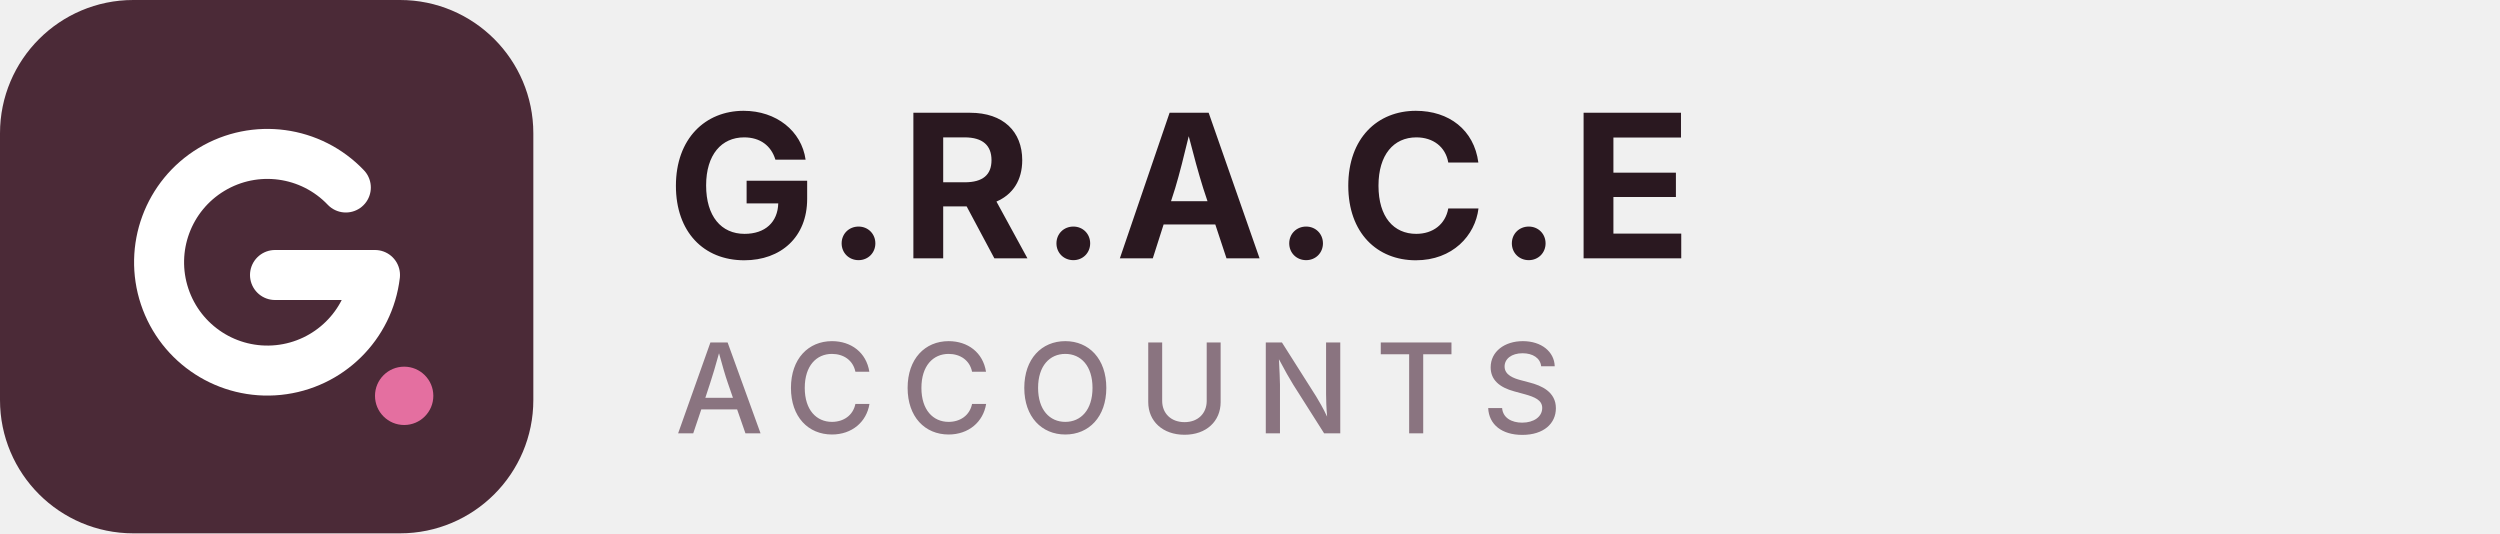
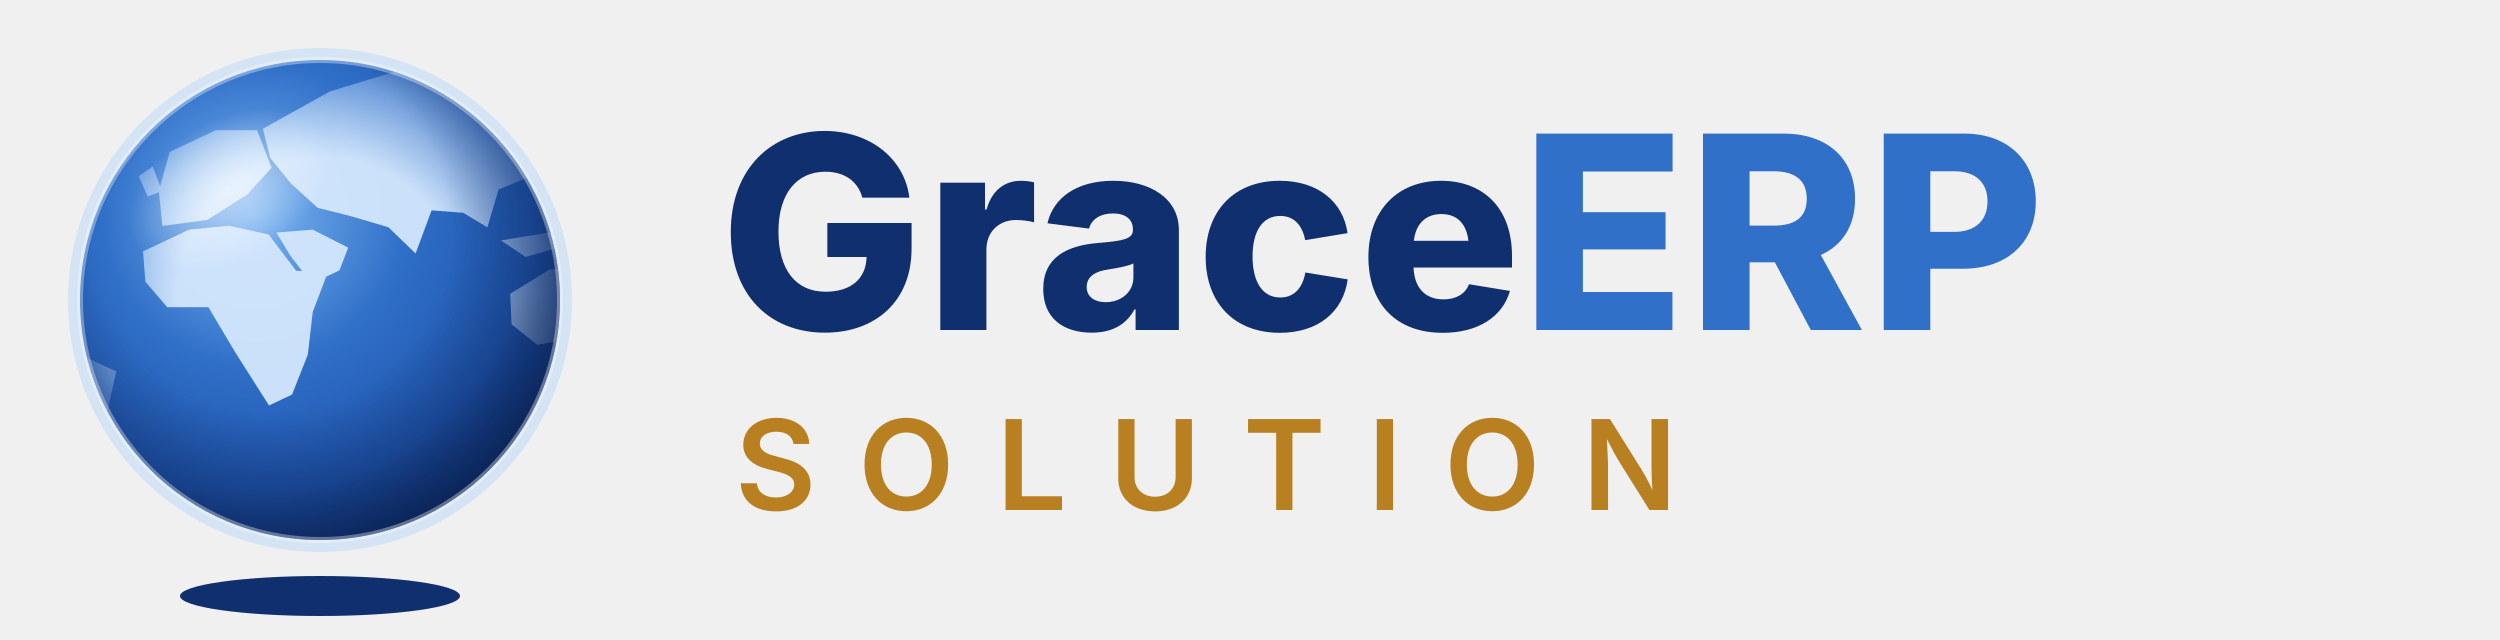
- <svg xmlns="http://www.w3.org/2000/svg" viewBox="0 0 300 64" role="img" aria-label="G.R.A.C.E accounts">
-   <rect width="64" height="64" rx="16" fill="#4B2A37" />
-   <path d="M41.5 22.5A13 13 0 1 0 45 33H33" fill="none" stroke="#FFFFFF" stroke-width="6" stroke-linecap="round" stroke-linejoin="round" />
-   <circle cx="48.5" cy="47.5" r="3.5" fill="#E46FA0" />
-   <text x="80" y="31" font-family="Inter, 'Segoe UI', Arial, sans-serif" font-size="24" font-weight="700" fill="#2A1820" letter-spacing="1">G.R.A.C.E</text>
-   <text x="81" y="52" font-family="Inter, 'Segoe UI', Arial, sans-serif" font-size="15" font-weight="500" fill="#8A7480" letter-spacing="3">ACCOUNTS</text>
+ <svg xmlns="http://www.w3.org/2000/svg" viewBox="0 0 250 64" role="img" aria-label="GraceERP Solution">
+   <defs>
+     <radialGradient id="w-ocean" cx="0.36" cy="0.32" r="0.75">
+       <stop offset="0" stop-color="#7DB6F2" />
+       <stop offset="0.42" stop-color="#3070C8" />
+       <stop offset="0.78" stop-color="#1F55AE" />
+       <stop offset="1" stop-color="#0F2F6E" />
+     </radialGradient>
+     <radialGradient id="w-shade" cx="0.4" cy="0.36" r="0.68">
+       <stop offset="0.55" stop-color="#06173F" stop-opacity="0" />
+       <stop offset="1" stop-color="#06173F" stop-opacity="0.55" />
+     </radialGradient>
+     <radialGradient id="w-shine" cx="0.5" cy="0.5" r="0.5">
+       <stop offset="0" stop-color="#FFFFFF" stop-opacity="0.55" />
+       <stop offset="1" stop-color="#FFFFFF" stop-opacity="0" />
+     </radialGradient>
+     <clipPath id="w-clip">
+       <circle cx="32" cy="30" r="24" />
+     </clipPath>
+     <radialGradient id="w-fade" cx="0.5" cy="0.5" r="0.5">
+       <stop offset="0.6" stop-color="#FFFFFF" />
+       <stop offset="1" stop-color="#FFFFFF" stop-opacity="0.25" />
+     </radialGradient>
+     <mask id="w-limb" maskUnits="userSpaceOnUse" x="8" y="6" width="48" height="48">
+       <circle cx="32" cy="30" r="24" fill="url(#w-fade)" />
+     </mask>
+     <path id="w-land" d="M5 13 L12 11 L20 10.5 L27 12 L31 14 L29 17 L26 18 L25 21 L22 24 L23.5 27.5 L22.5 27.8 L19.5 25.5 L15 21 L11 18 L7 17 Z M33 9 L40 8.5 L42 11 L38 14.5 L35 13 Z M26.5 28.5 L31 27.5 L36 30 L38.5 32 L36 37 L33 41 L31 45 L29.5 44 L30 39 L27.5 33 Z M45.4 13.6 L47 13 L47.3 15.6 L45.8 15.8 Z M46.5 19 L47 15.5 L49 12 L54 11 L58 12 L58.5 16 L55.5 18 L51 19.5 Z M44 21 L49 20 L53 20.6 L56.6 22.4 L58.4 26.6 L61.5 27.4 L59 31 L57.5 35 L55 38.5 L52.5 39 L50.5 33 L49 28 L45 27 L43.5 24 Z M57.4 22.4 L61 23 L64 25.6 L62.6 27.6 L59.6 28.2 L58.2 25 Z M58.6 12 L66 10 L76 9.5 L86 10 L95 12 L93 15 L89 17 L86 20 L84 23 L80 23.6 L78 27 L76 25 L73 24 L70.4 27.8 L68.4 24.6 L65 22.6 L62 21 L60 18 L58.6 15 Z M88 17 L90 16 L90.6 19 L88.6 20.2 Z M79 28.6 L84 29 L86.4 30.6 L81 30.8 Z M78.6 34 L83 32.6 L88 33.6 L89.6 37 L86 40 L80 39.6 L78 37 Z" />
+   </defs>
+   <style>
+ 		.w-float { animation: w-bob 4.8s ease-in-out infinite alternate; }
+ 		.w-spin { transform: translateX(-36px); animation: w-turn 24s linear -15.00s infinite; }
+ 		.w-shadow { transform-box: fill-box; transform-origin: center; animation: w-shadow 4.8s ease-in-out infinite alternate; }
+ 		@keyframes w-bob { from { transform: translateY(1.2px); } to { transform: translateY(-1.8px); } }
+ 		@keyframes w-turn { from { transform: translateX(-96px); } to { transform: translateX(0px); } }
+ 		@keyframes w-shadow { from { transform: scale(1); opacity: 0.22; } to { transform: scale(0.78); opacity: 0.12; } }
+ 		@media (prefers-reduced-motion: reduce) {
+ 			.w-float, .w-spin, .w-shadow { animation: none; }
+ 		}
+ 	</style>
+   <ellipse class="w-shadow" cx="32" cy="59.6" rx="14" ry="2" fill="#0F2F6E" />
+   <g class="w-float">
+     <circle cx="32" cy="30" r="25.2" fill="#8CC4FF" opacity="0.28" />
+     <circle cx="32" cy="30" r="24" fill="url(#w-ocean)" />
+     <g clip-path="url(#w-clip)">
+       <g mask="url(#w-limb)">
+         <g transform="rotate(-14 32 30) translate(8 0)">
+           <g class="w-spin" fill="#D4E8FD" fill-opacity="0.94">
+             <use href="#w-land" x="-96" />
+             <use href="#w-land" />
+             <use href="#w-land" x="96" />
+           </g>
+         </g>
+       </g>
+       <circle cx="32" cy="30" r="24" fill="url(#w-shade)" />
+       <ellipse cx="23" cy="19" rx="11" ry="7" fill="url(#w-shine)" transform="rotate(-30 23 19)" />
+     </g>
+     <circle cx="32" cy="30" r="24" fill="none" stroke="#FFFFFF" stroke-opacity="0.35" stroke-width="0.6" />
+   </g>
+   <text x="72" y="33" font-family="Inter, 'Segoe UI', Arial, sans-serif" font-size="27" font-weight="800" fill="#0F2F6E" letter-spacing="0.2">Grace<tspan fill="#3070C8">ERP</tspan>
+   </text>
+   <text x="73.5" y="51" font-family="Inter, 'Segoe UI', Arial, sans-serif" font-size="12.5" font-weight="600" fill="#B88020" letter-spacing="4.2">SOLUTION</text>
</svg>
